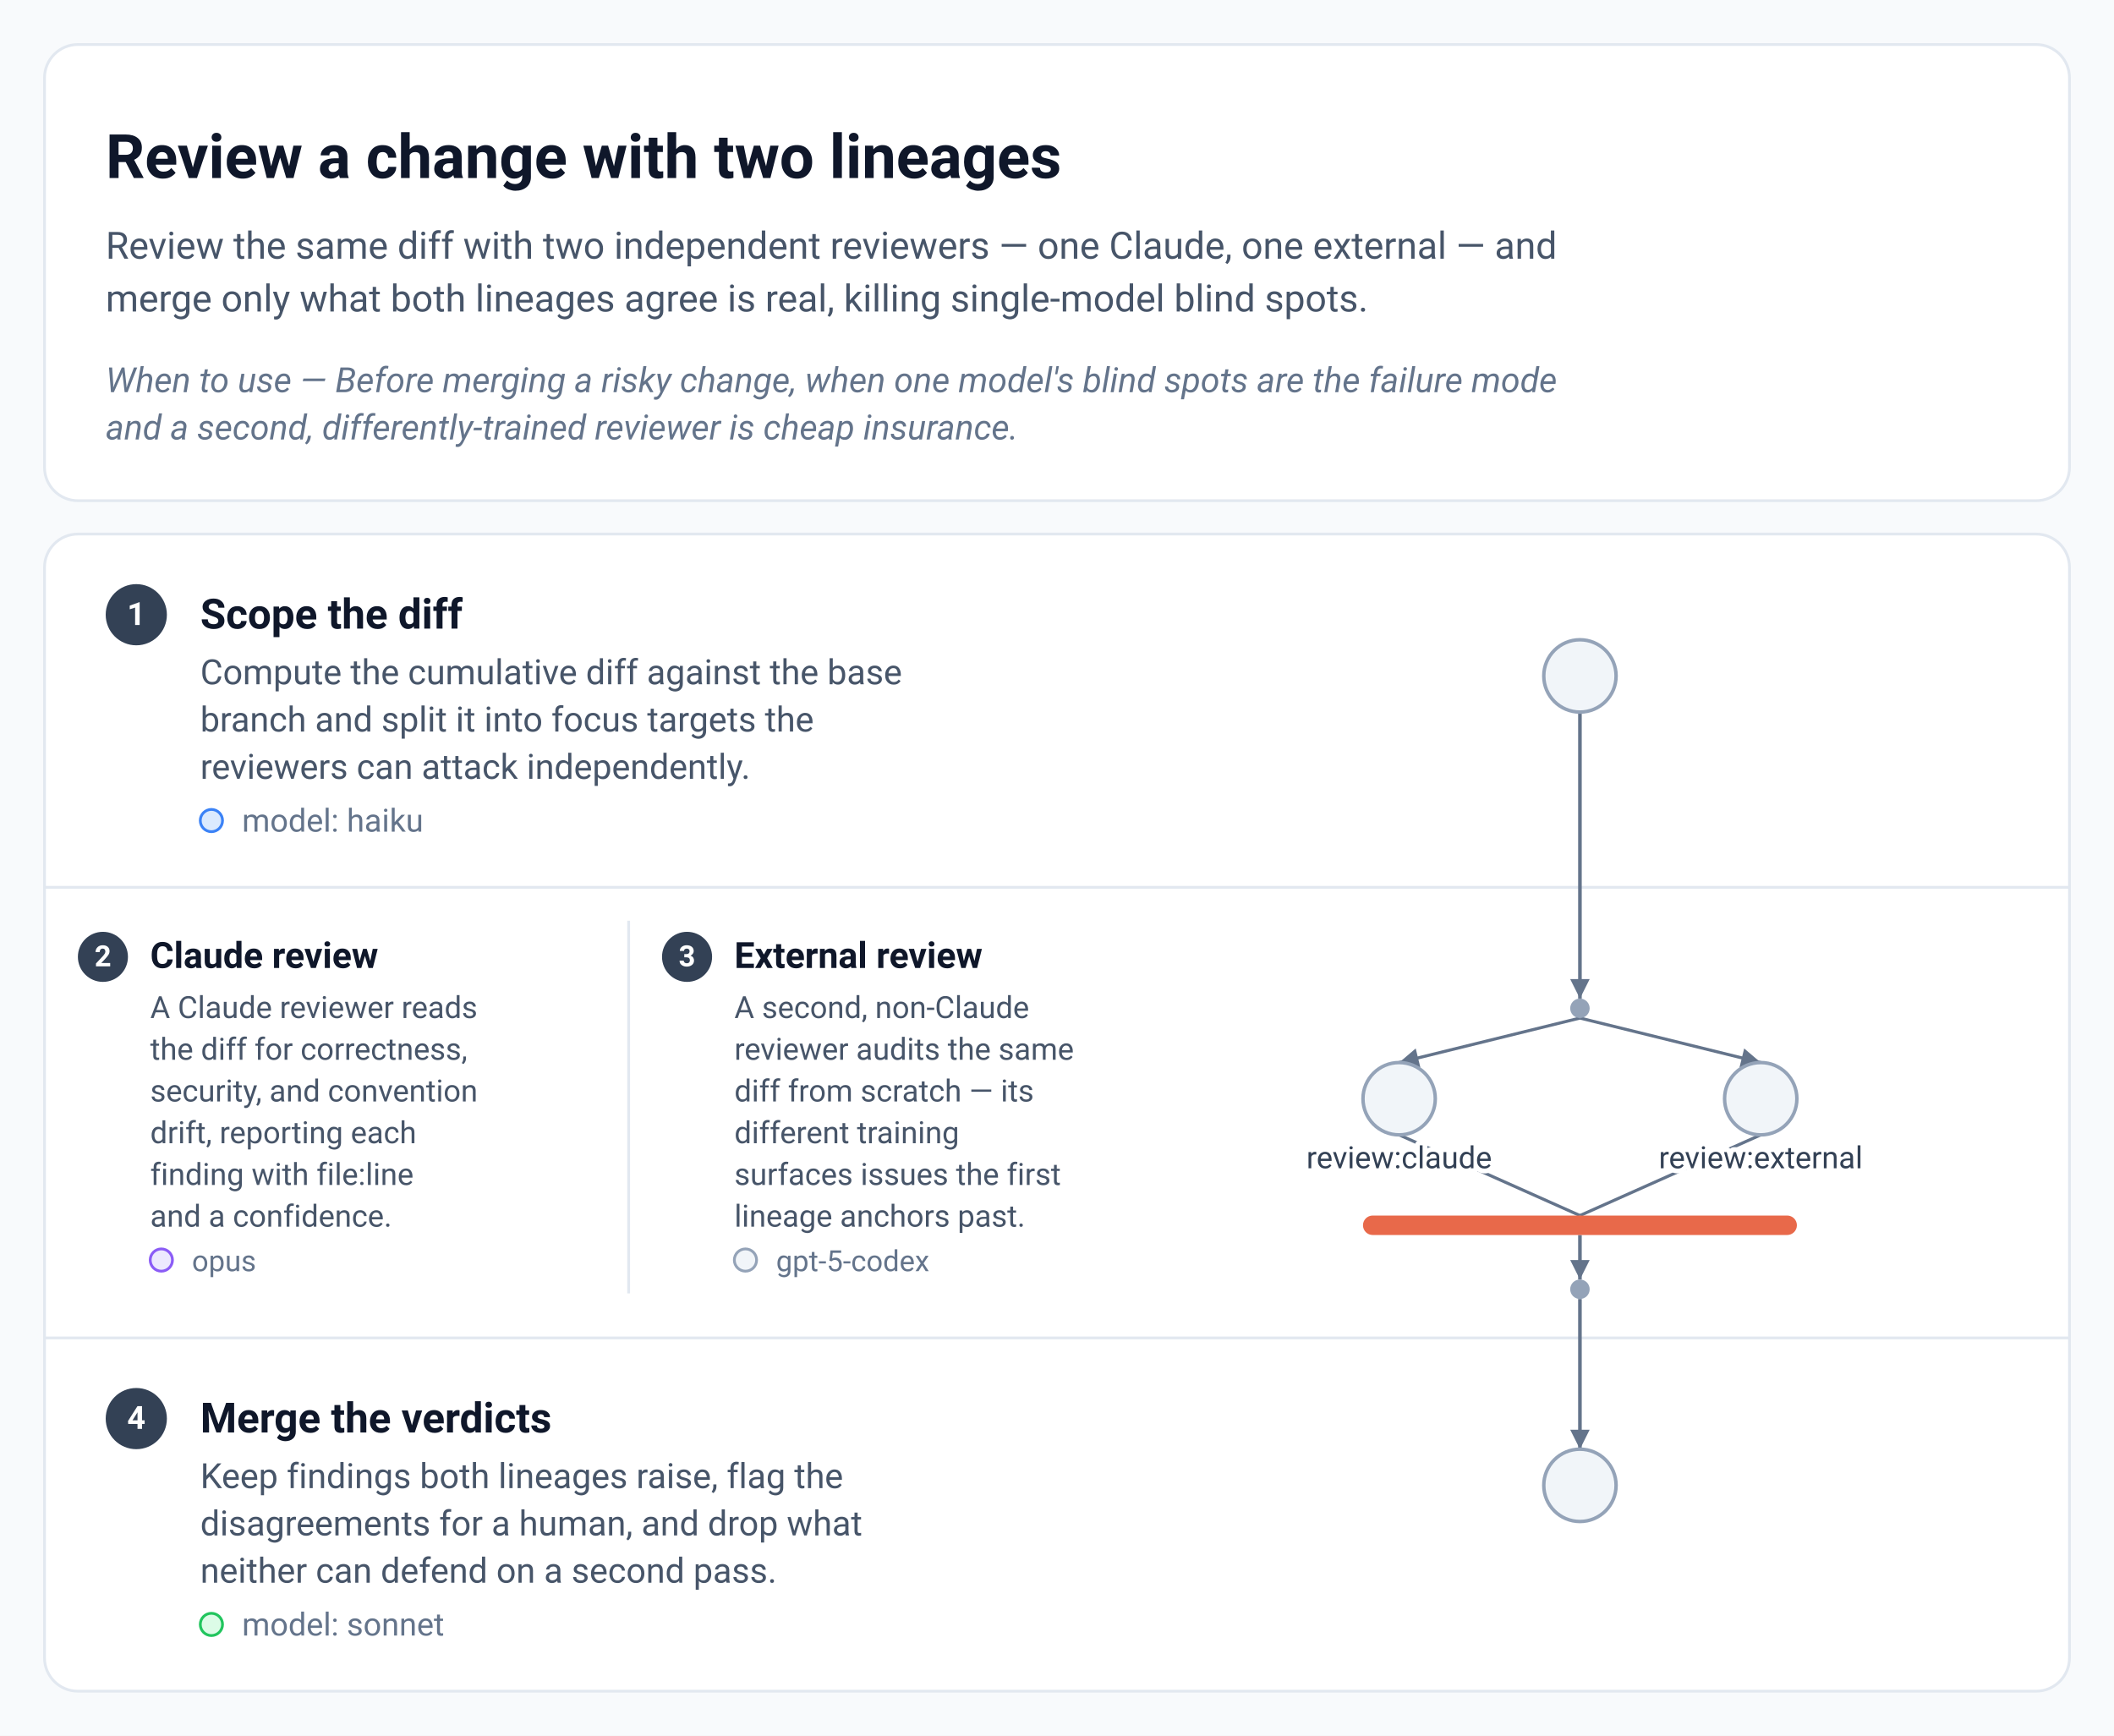
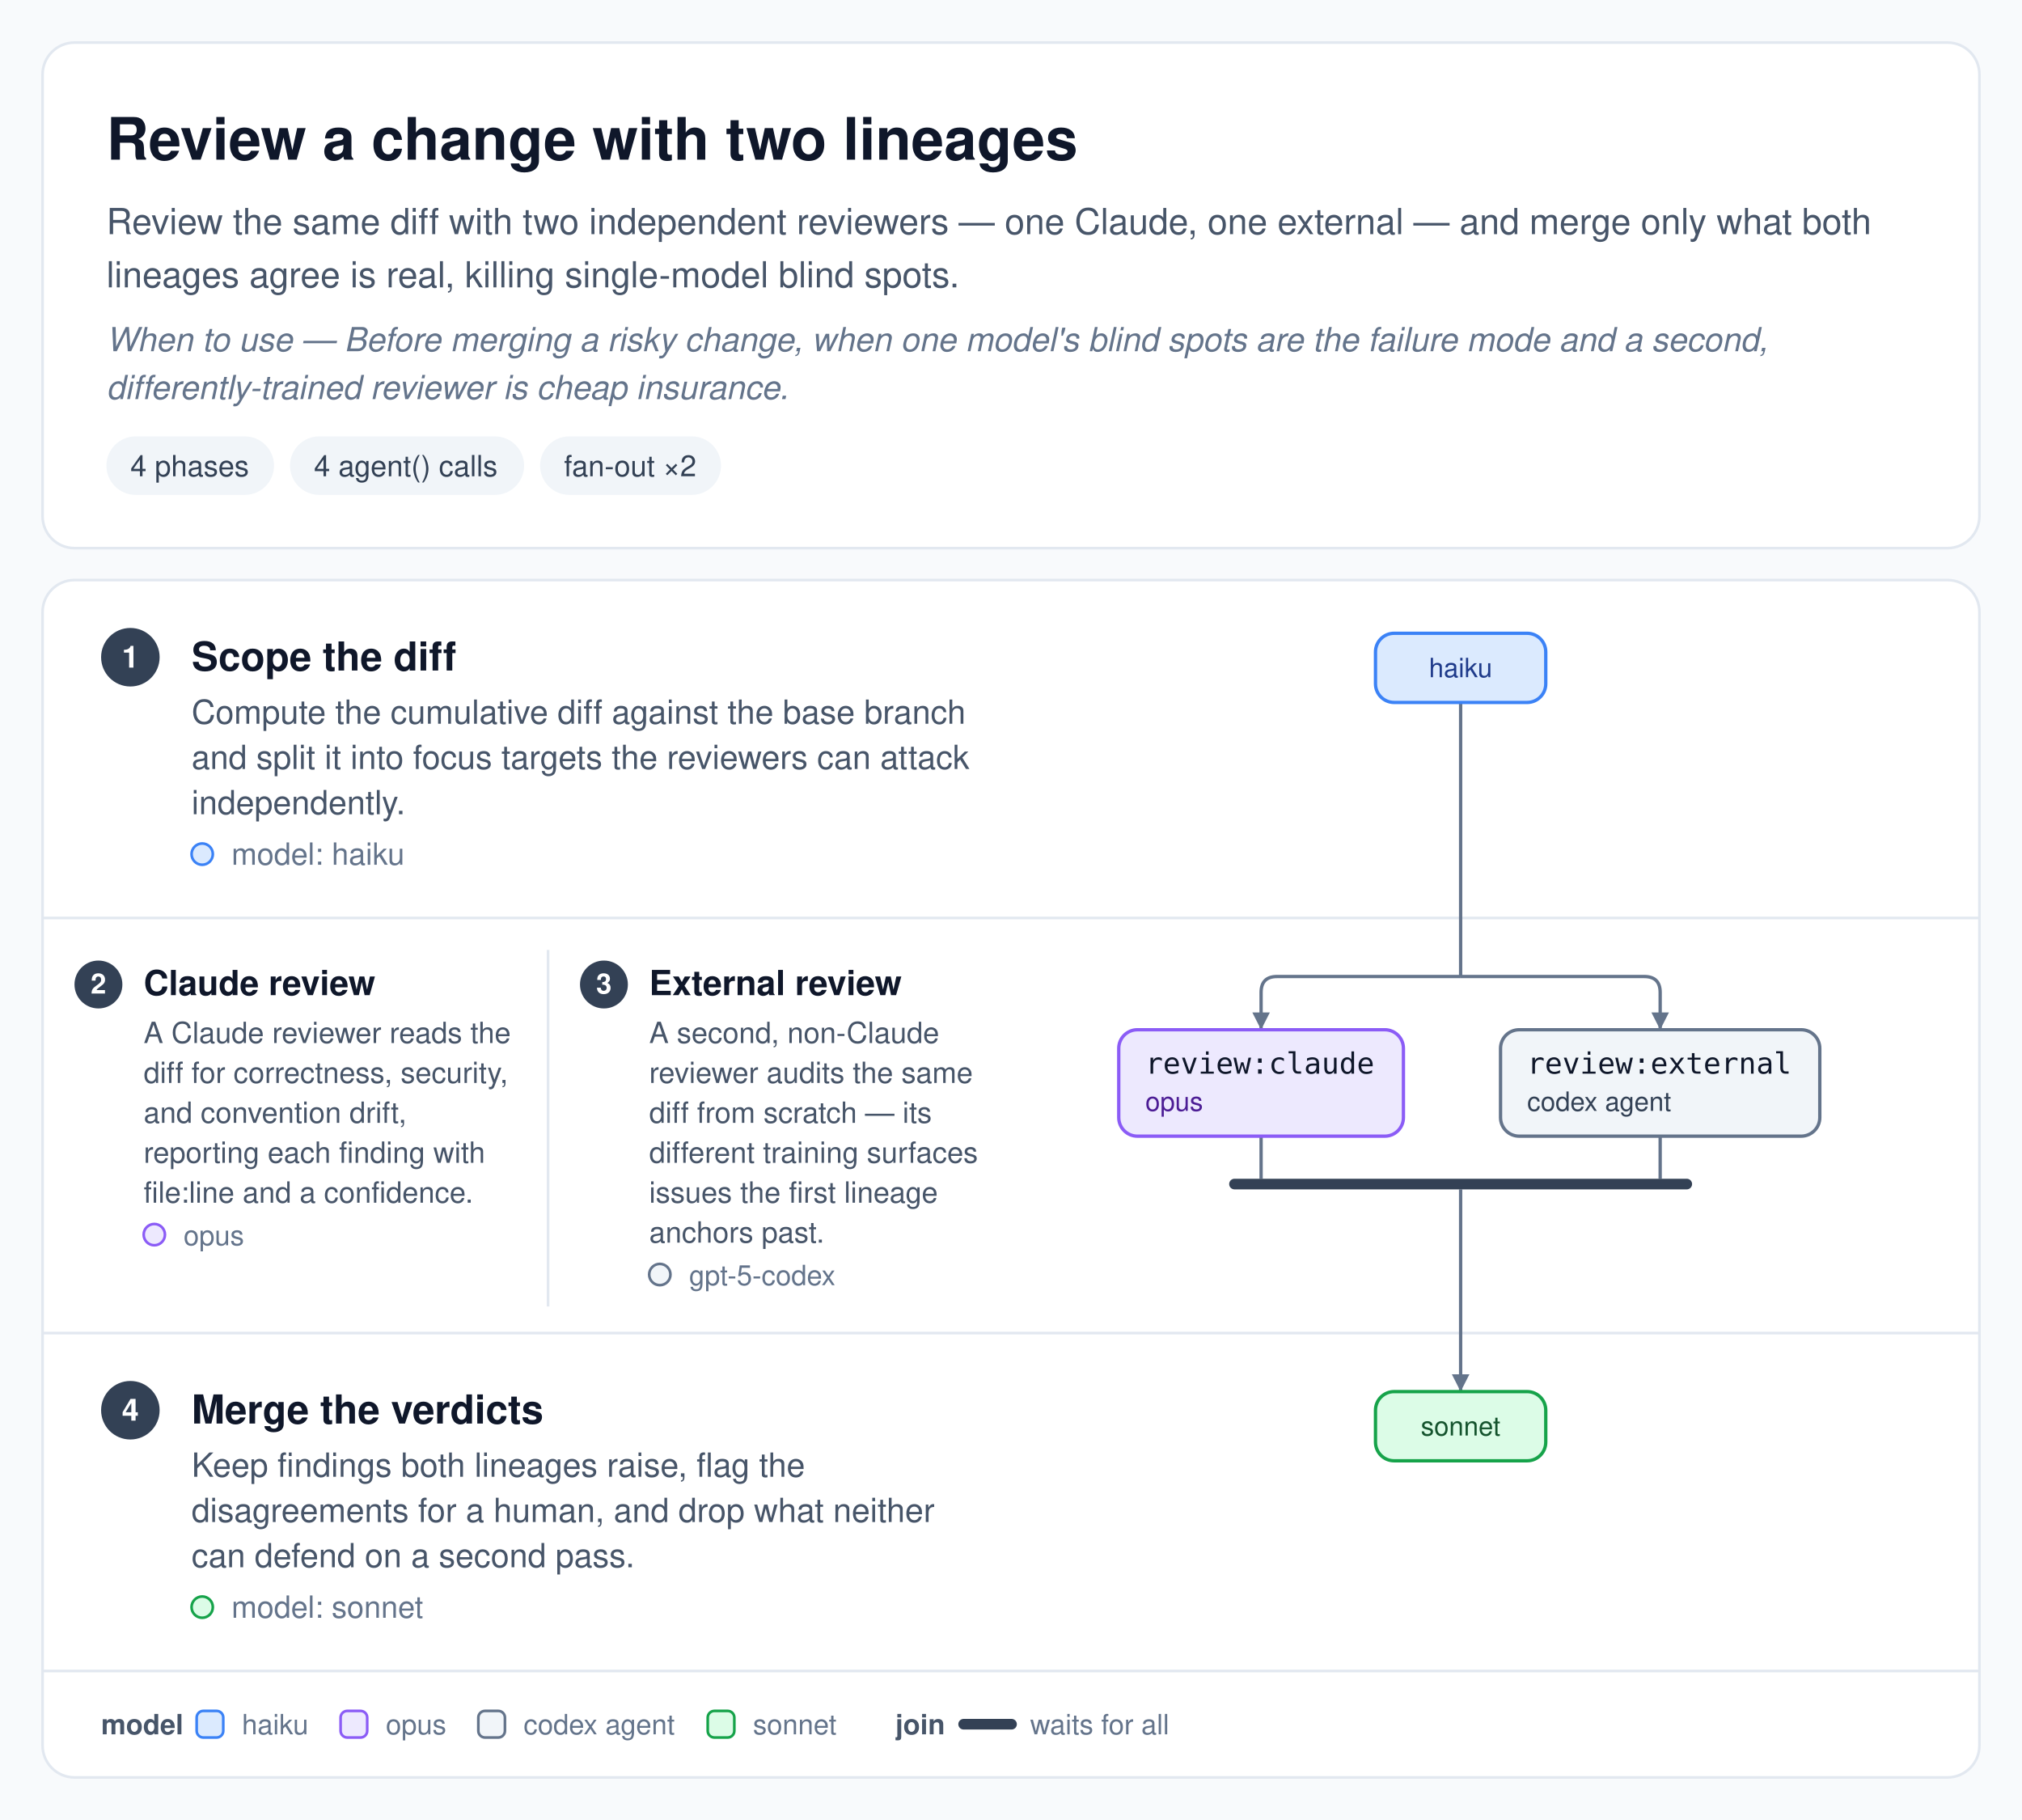
- <svg xmlns="http://www.w3.org/2000/svg" width="760" height="624" viewBox="0 0 760 624" font-family="-apple-system, BlinkMacSystemFont, 'Segoe UI', Roboto, Helvetica, Arial, sans-serif">
-   <rect width="760" height="624" fill="#f8fafc" />
+ <svg xmlns="http://www.w3.org/2000/svg" width="760" height="684" viewBox="0 0 760 684" role="img" font-family="Helvetica, Arial, 'Liberation Sans', sans-serif">
+   <rect width="760" height="684" fill="#f8fafc" />
  <g transform="translate(0 16)">
    <g class="header-card">
-       <rect x="16" y="0" width="728" height="164" rx="12" fill="#ffffff" stroke="#e2e8f0" stroke-width="1" />
-       <text x="38" y="48" font-size="22" fill="#0f172a" font-weight="700">Review a change with two lineages</text>
-       <text x="38" y="77" font-size="13.5" fill="#475569">Review the same diff with two independent reviewers — one Claude, one external — and</text>
-       <text x="38" y="96" font-size="13.5" fill="#475569">merge only what both lineages agree is real, killing single-model blind spots.</text>
-       <text x="38" y="125" font-size="12.5" fill="#64748b" font-style="italic">When to use — Before merging a risky change, when one model's blind spots are the failure mode</text>
-       <text x="38" y="142" font-size="12.5" fill="#64748b" font-style="italic">and a second, differently-trained reviewer is cheap insurance.</text>
+       <rect x="16" y="0" width="728" height="190" rx="12" fill="#ffffff" stroke="#e2e8f0" stroke-width="1" />
+       <text x="40" y="44" font-size="22" fill="#0f172a" font-weight="700">Review a change with two lineages</text>
+       <text x="40" y="72" font-size="13.5" fill="#475569">Review the same diff with two independent reviewers — one Claude, one external — and merge only what both</text>
+       <text x="40" y="92" font-size="13.5" fill="#475569">lineages agree is real, killing single-model blind spots.</text>
+       <text x="40" y="116" font-size="12.5" fill="#64748b" font-style="italic">When to use — Before merging a risky change, when one model's blind spots are the failure mode and a second,</text>
+       <text x="40" y="134" font-size="12.5" fill="#64748b" font-style="italic">differently-trained reviewer is cheap insurance.</text>
+       <rect x="40" y="148" width="63" height="22" rx="11" fill="#f1f5f9" />
+       <text x="49" y="163" font-size="11" fill="#334155">4 phases</text>
+       <rect x="109" y="148" width="88" height="22" rx="11" fill="#f1f5f9" />
+       <text x="118" y="163" font-size="11" fill="#334155">4 agent() calls</text>
+       <rect x="203" y="148" width="68" height="22" rx="11" fill="#f1f5f9" />
+       <text x="212" y="163" font-size="11" fill="#334155">fan-out ×2</text>
    </g>
  </g>
-   <g transform="translate(0 192)">
-     <rect x="16" y="0" width="728" height="416" rx="12" fill="#ffffff" stroke="#e2e8f0" stroke-width="1" />
+   <g transform="translate(0 218)">
+     <rect x="16" y="0" width="728" height="450" rx="12" fill="#ffffff" stroke="#e2e8f0" stroke-width="1" />
    <g class="swimlane" />
    <g class="swimlane">
      <line x1="16" y1="127" x2="744" y2="127" stroke="#e2e8f0" stroke-width="1" />
    </g>
    <g class="swimlane">
-       <line x1="16" y1="289" x2="744" y2="289" stroke="#e2e8f0" stroke-width="1" />
+       <line x1="16" y1="283" x2="744" y2="283" stroke="#e2e8f0" stroke-width="1" />
    </g>
    <g transform="translate(0 0)">
      <g class="lane-label">
        <circle cx="49" cy="29" r="11" fill="#334155" />
-         <text x="49" y="32.7" font-size="11.5" fill="#ffffff" font-weight="700" text-anchor="middle">1</text>
+         <text x="49" y="32.9" font-size="11.5" fill="#ffffff" font-weight="700" text-anchor="middle">1</text>
        <text x="72" y="34" font-size="15" fill="#0f172a" font-weight="700">Scope the diff</text>
-         <text x="72" y="54" font-size="12.5" fill="#475569">Compute the cumulative diff against the base</text>
-         <text x="72" y="71" font-size="12.5" fill="#475569">branch and split it into focus targets the</text>
-         <text x="72" y="88" font-size="12.5" fill="#475569">reviewers can attack independently.</text>
-         <circle cx="76" cy="103" r="4" fill="#dbeafe" stroke="#3b82f6" stroke-width="1" />
+         <text x="72" y="54" font-size="12.5" fill="#475569">Compute the cumulative diff against the base branch</text>
+         <text x="72" y="71" font-size="12.5" fill="#475569">and split it into focus targets the reviewers can attack</text>
+         <text x="72" y="88" font-size="12.5" fill="#475569">independently.</text>
+         <circle cx="76" cy="103" r="4" fill="#dbeafe" stroke="#3b82f6" />
        <text x="87" y="107" font-size="11.5" fill="#64748b">model: haiku</text>
      </g>
    </g>
    <g transform="translate(0 127)">
-       <line x1="226" y1="12" x2="226" y2="146" stroke="#e2e8f0" stroke-width="1" />
+       <line x1="206" y1="12" x2="206" y2="146" stroke="#e2e8f0" stroke-width="1" />
      <g class="lane-label">
        <circle cx="37" cy="25" r="9" fill="#334155" />
        <text x="37" y="28.4" font-size="10.5" fill="#ffffff" font-weight="700" text-anchor="middle">2</text>
        <text x="54" y="29" font-size="13" fill="#0f172a" font-weight="700">Claude review</text>
-         <text x="54" y="47" font-size="11" fill="#475569">A Claude reviewer reads</text>
-         <text x="54" y="62" font-size="11" fill="#475569">the diff for correctness,</text>
-         <text x="54" y="77" font-size="11" fill="#475569">security, and convention</text>
-         <text x="54" y="92" font-size="11" fill="#475569">drift, reporting each</text>
-         <text x="54" y="107" font-size="11" fill="#475569">finding with file:line</text>
-         <text x="54" y="122" font-size="11" fill="#475569">and a confidence.</text>
-         <circle cx="58" cy="134" r="4" fill="#ede9fe" stroke="#8b5cf6" stroke-width="1" />
-         <g>
-           <text x="69" y="138" font-size="10.5" fill="#64748b">opus</text>
-         </g>
+         <text x="54" y="47" font-size="11" fill="#475569">A Claude reviewer reads the</text>
+         <text x="54" y="62" font-size="11" fill="#475569">diff for correctness, security,</text>
+         <text x="54" y="77" font-size="11" fill="#475569">and convention drift,</text>
+         <text x="54" y="92" font-size="11" fill="#475569">reporting each finding with</text>
+         <text x="54" y="107" font-size="11" fill="#475569">file:line and a confidence.</text>
+         <circle cx="58" cy="119" r="4" fill="#ede9fe" stroke="#8b5cf6" />
+         <text x="69" y="123" font-size="10.5" fill="#64748b">opus</text>
      </g>
      <g class="lane-label">
-         <circle cx="247" cy="25" r="9" fill="#334155" />
-         <text x="247" y="28.4" font-size="10.5" fill="#ffffff" font-weight="700" text-anchor="middle">3</text>
-         <text x="264" y="29" font-size="13" fill="#0f172a" font-weight="700">External review</text>
-         <text x="264" y="47" font-size="11" fill="#475569">A second, non-Claude</text>
-         <text x="264" y="62" font-size="11" fill="#475569">reviewer audits the same</text>
-         <text x="264" y="77" font-size="11" fill="#475569">diff from scratch — its</text>
-         <text x="264" y="92" font-size="11" fill="#475569">different training</text>
-         <text x="264" y="107" font-size="11" fill="#475569">surfaces issues the first</text>
-         <text x="264" y="122" font-size="11" fill="#475569">lineage anchors past.</text>
-         <circle cx="268" cy="134" r="4" fill="#f1f5f9" stroke="#94a3b8" stroke-width="1" />
-         <g>
-           <text x="279" y="138" font-size="10.5" fill="#64748b">gpt-5-codex</text>
-         </g>
+         <circle cx="227" cy="25" r="9" fill="#334155" />
+         <text x="227" y="28.4" font-size="10.5" fill="#ffffff" font-weight="700" text-anchor="middle">3</text>
+         <text x="244" y="29" font-size="13" fill="#0f172a" font-weight="700">External review</text>
+         <text x="244" y="47" font-size="11" fill="#475569">A second, non-Claude</text>
+         <text x="244" y="62" font-size="11" fill="#475569">reviewer audits the same</text>
+         <text x="244" y="77" font-size="11" fill="#475569">diff from scratch — its</text>
+         <text x="244" y="92" font-size="11" fill="#475569">different training surfaces</text>
+         <text x="244" y="107" font-size="11" fill="#475569">issues the first lineage</text>
+         <text x="244" y="122" font-size="11" fill="#475569">anchors past.</text>
+         <circle cx="248" cy="134" r="4" fill="#f1f5f9" stroke="#64748b" />
+         <text x="259" y="138" font-size="10.5" fill="#64748b">gpt-5-codex</text>
      </g>
    </g>
-     <g transform="translate(0 289)">
+     <g transform="translate(0 283)">
      <g class="lane-label">
        <circle cx="49" cy="29" r="11" fill="#334155" />
-         <text x="49" y="32.7" font-size="11.5" fill="#ffffff" font-weight="700" text-anchor="middle">4</text>
+         <text x="49" y="32.9" font-size="11.5" fill="#ffffff" font-weight="700" text-anchor="middle">4</text>
        <text x="72" y="34" font-size="15" fill="#0f172a" font-weight="700">Merge the verdicts</text>
        <text x="72" y="54" font-size="12.5" fill="#475569">Keep findings both lineages raise, flag the</text>
-         <text x="72" y="71" font-size="12.5" fill="#475569">disagreements for a human, and drop what</text>
-         <text x="72" y="88" font-size="12.5" fill="#475569">neither can defend on a second pass.</text>
-         <circle cx="76" cy="103" r="4" fill="#dcfce7" stroke="#22c55e" stroke-width="1" />
+         <text x="72" y="71" font-size="12.5" fill="#475569">disagreements for a human, and drop what neither</text>
+         <text x="72" y="88" font-size="12.5" fill="#475569">can defend on a second pass.</text>
+         <circle cx="76" cy="103" r="4" fill="#dcfce7" stroke="#16a34a" />
        <text x="87" y="107" font-size="11.5" fill="#64748b">model: sonnet</text>
      </g>
    </g>
-     <g class="topology" transform="translate(264 0)">
+     <g class="topology" transform="translate(245 0)">
      <g class="edge">
-         <path d="M 304 174 L 239 190" fill="none" stroke="#64748b" stroke-width="1.1" />
-         <polygon points="239,190 244.96,184.93 246.63,191.73" fill="#64748b" />
+         <path d="M 304 149 L 235 149 Q 229 149 229 155 L 229 169" fill="none" stroke="#64748b" stroke-width="1.25" stroke-linejoin="round" />
+         <polygon points="229,169 225.7,162.5 232.3,162.5" fill="#64748b" />
      </g>
      <g class="edge">
-         <path d="M 304 174 L 369 190" fill="none" stroke="#64748b" stroke-width="1.1" />
-         <polygon points="369,190 361.37,191.73 363.04,184.93" fill="#64748b" />
+         <path d="M 304 149 L 373 149 Q 379 149 379 155 L 379 169" fill="none" stroke="#64748b" stroke-width="1.25" stroke-linejoin="round" />
+         <polygon points="379,169 375.7,162.5 382.3,162.5" fill="#64748b" />
      </g>
      <g class="edge">
-         <path d="M 239 216 L 304 245" fill="none" stroke="#64748b" stroke-width="1.1" />
+         <path d="M 229 209 L 229 225" fill="none" stroke="#64748b" stroke-width="1.25" stroke-linejoin="round" />
      </g>
      <g class="edge">
-         <path d="M 369 216 L 304 245" fill="none" stroke="#64748b" stroke-width="1.1" />
+         <path d="M 379 209 L 379 225" fill="none" stroke="#64748b" stroke-width="1.25" stroke-linejoin="round" />
      </g>
      <g class="edge">
-         <path d="M 304 252 L 304 268" fill="none" stroke="#64748b" stroke-width="1.3" />
-         <polygon points="304,268 300.5,261 307.5,261" fill="#64748b" />
+         <path d="M 304 46 L 304 149" fill="none" stroke="#64748b" stroke-width="1.25" stroke-linejoin="round" />
      </g>
      <g class="edge">
-         <path d="M 304 64 L 304 167" fill="none" stroke="#64748b" stroke-width="1.3" />
-         <polygon points="304,167 300.5,160 307.5,160" fill="#64748b" />
-       </g>
-       <g class="edge">
-         <path d="M 304 275 L 304 329" fill="none" stroke="#64748b" stroke-width="1.3" />
-         <polygon points="304,329 300.5,322 307.5,322" fill="#64748b" />
+         <path d="M 304 229 L 304 305" fill="none" stroke="#64748b" stroke-width="1.25" stroke-linejoin="round" />
+         <polygon points="304,305 300.7,298.5 307.3,298.5" fill="#64748b" />
      </g>
      <g class="agent-node">
-         <circle cx="304" cy="51" r="13" fill="#f1f5f9" stroke="#94a3b8" stroke-width="1.25" />
-       </g>
-       <circle class="hub" cx="304" cy="170.5" r="3.5" fill="#94a3b8" />
-       <g class="agent-node">
-         <circle cx="239" cy="203" r="13" fill="#f1f5f9" stroke="#94a3b8" stroke-width="1.25" />
-         <text x="239" y="228" font-size="11" fill="#334155" text-anchor="middle" stroke="#ffffff" stroke-width="3.5" stroke-linejoin="round" paint-order="stroke fill">review:claude</text>
+         <rect x="272" y="20" width="64" height="26" rx="7" fill="#dbeafe" stroke="#3b82f6" stroke-width="1.25" />
+         <text x="304" y="36.5" font-size="10" fill="#1e3a8a" text-anchor="middle">haiku</text>
      </g>
      <g class="agent-node">
-         <circle cx="369" cy="203" r="13" fill="#f1f5f9" stroke="#94a3b8" stroke-width="1.25" />
-         <text x="369" y="228" font-size="11" fill="#334155" text-anchor="middle" stroke="#ffffff" stroke-width="3.5" stroke-linejoin="round" paint-order="stroke fill">review:external</text>
+         <rect x="175.5" y="169" width="107" height="40" rx="7" fill="#ede9fe" stroke="#8b5cf6" stroke-width="1.25" />
+         <text x="185.5" y="185.5" font-size="11" fill="#0f172a" font-family="Menlo, Consolas, 'DejaVu Sans Mono', 'Liberation Mono', monospace">review:claude</text>
+         <text x="185.5" y="199.5" font-size="10" fill="#4c1d95">opus</text>
      </g>
-       <rect class="barrier" x="226" y="245" width="156" height="7" rx="3.5" fill="#e8694a" />
-       <circle class="hub" cx="304" cy="271.5" r="3.5" fill="#94a3b8" />
      <g class="agent-node">
-         <circle cx="304" cy="342" r="13" fill="#f1f5f9" stroke="#94a3b8" stroke-width="1.25" />
+         <rect x="319" y="169" width="120" height="40" rx="7" fill="#f1f5f9" stroke="#64748b" stroke-width="1.25" />
+         <text x="329" y="185.5" font-size="11" fill="#0f172a" font-family="Menlo, Consolas, 'DejaVu Sans Mono', 'Liberation Mono', monospace">review:external</text>
+         <text x="329" y="199.5" font-size="10" fill="#334155">codex agent</text>
      </g>
+       <rect x="217" y="225" width="174" height="4" rx="2" fill="#334155" class="barrier" />
+       <g class="agent-node">
+         <rect x="272" y="305" width="64" height="26" rx="7" fill="#dcfce7" stroke="#16a34a" stroke-width="1.25" />
+         <text x="304" y="321.5" font-size="10" fill="#14532d" text-anchor="middle">sonnet</text>
+       </g>
+     </g>
+     <line x1="16" y1="410" x2="744" y2="410" stroke="#e2e8f0" stroke-width="1" />
+     <g class="legend" transform="translate(0 423)">
+       <text x="38" y="10.8" font-size="10.5" fill="#475569" font-weight="700">model</text>
+       <rect x="73.92" y="2" width="10" height="10" rx="2.5" fill="#dbeafe" stroke="#3b82f6" stroke-width="1" />
+       <text x="90.92" y="10.8" font-size="10.5" fill="#64748b">haiku</text>
+       <rect x="128.02" y="2" width="10" height="10" rx="2.5" fill="#ede9fe" stroke="#8b5cf6" stroke-width="1" />
+       <text x="145.02" y="10.8" font-size="10.5" fill="#64748b">opus</text>
+       <rect x="179.79" y="2" width="10" height="10" rx="2.5" fill="#f1f5f9" stroke="#64748b" stroke-width="1" />
+       <text x="196.79" y="10.8" font-size="10.5" fill="#64748b">codex agent</text>
+       <rect x="266.01" y="2" width="10" height="10" rx="2.5" fill="#dcfce7" stroke="#16a34a" stroke-width="1" />
+       <text x="283.01" y="10.8" font-size="10.5" fill="#64748b">sonnet</text>
+       <text x="336.54" y="10.8" font-size="10.5" fill="#475569" font-weight="700">join</text>
+       <rect x="360.2" y="5" width="22" height="4" rx="2" fill="#334155" />
+       <text x="387.2" y="10.8" font-size="10.5" fill="#64748b">waits for all</text>
    </g>
  </g>
</svg>
